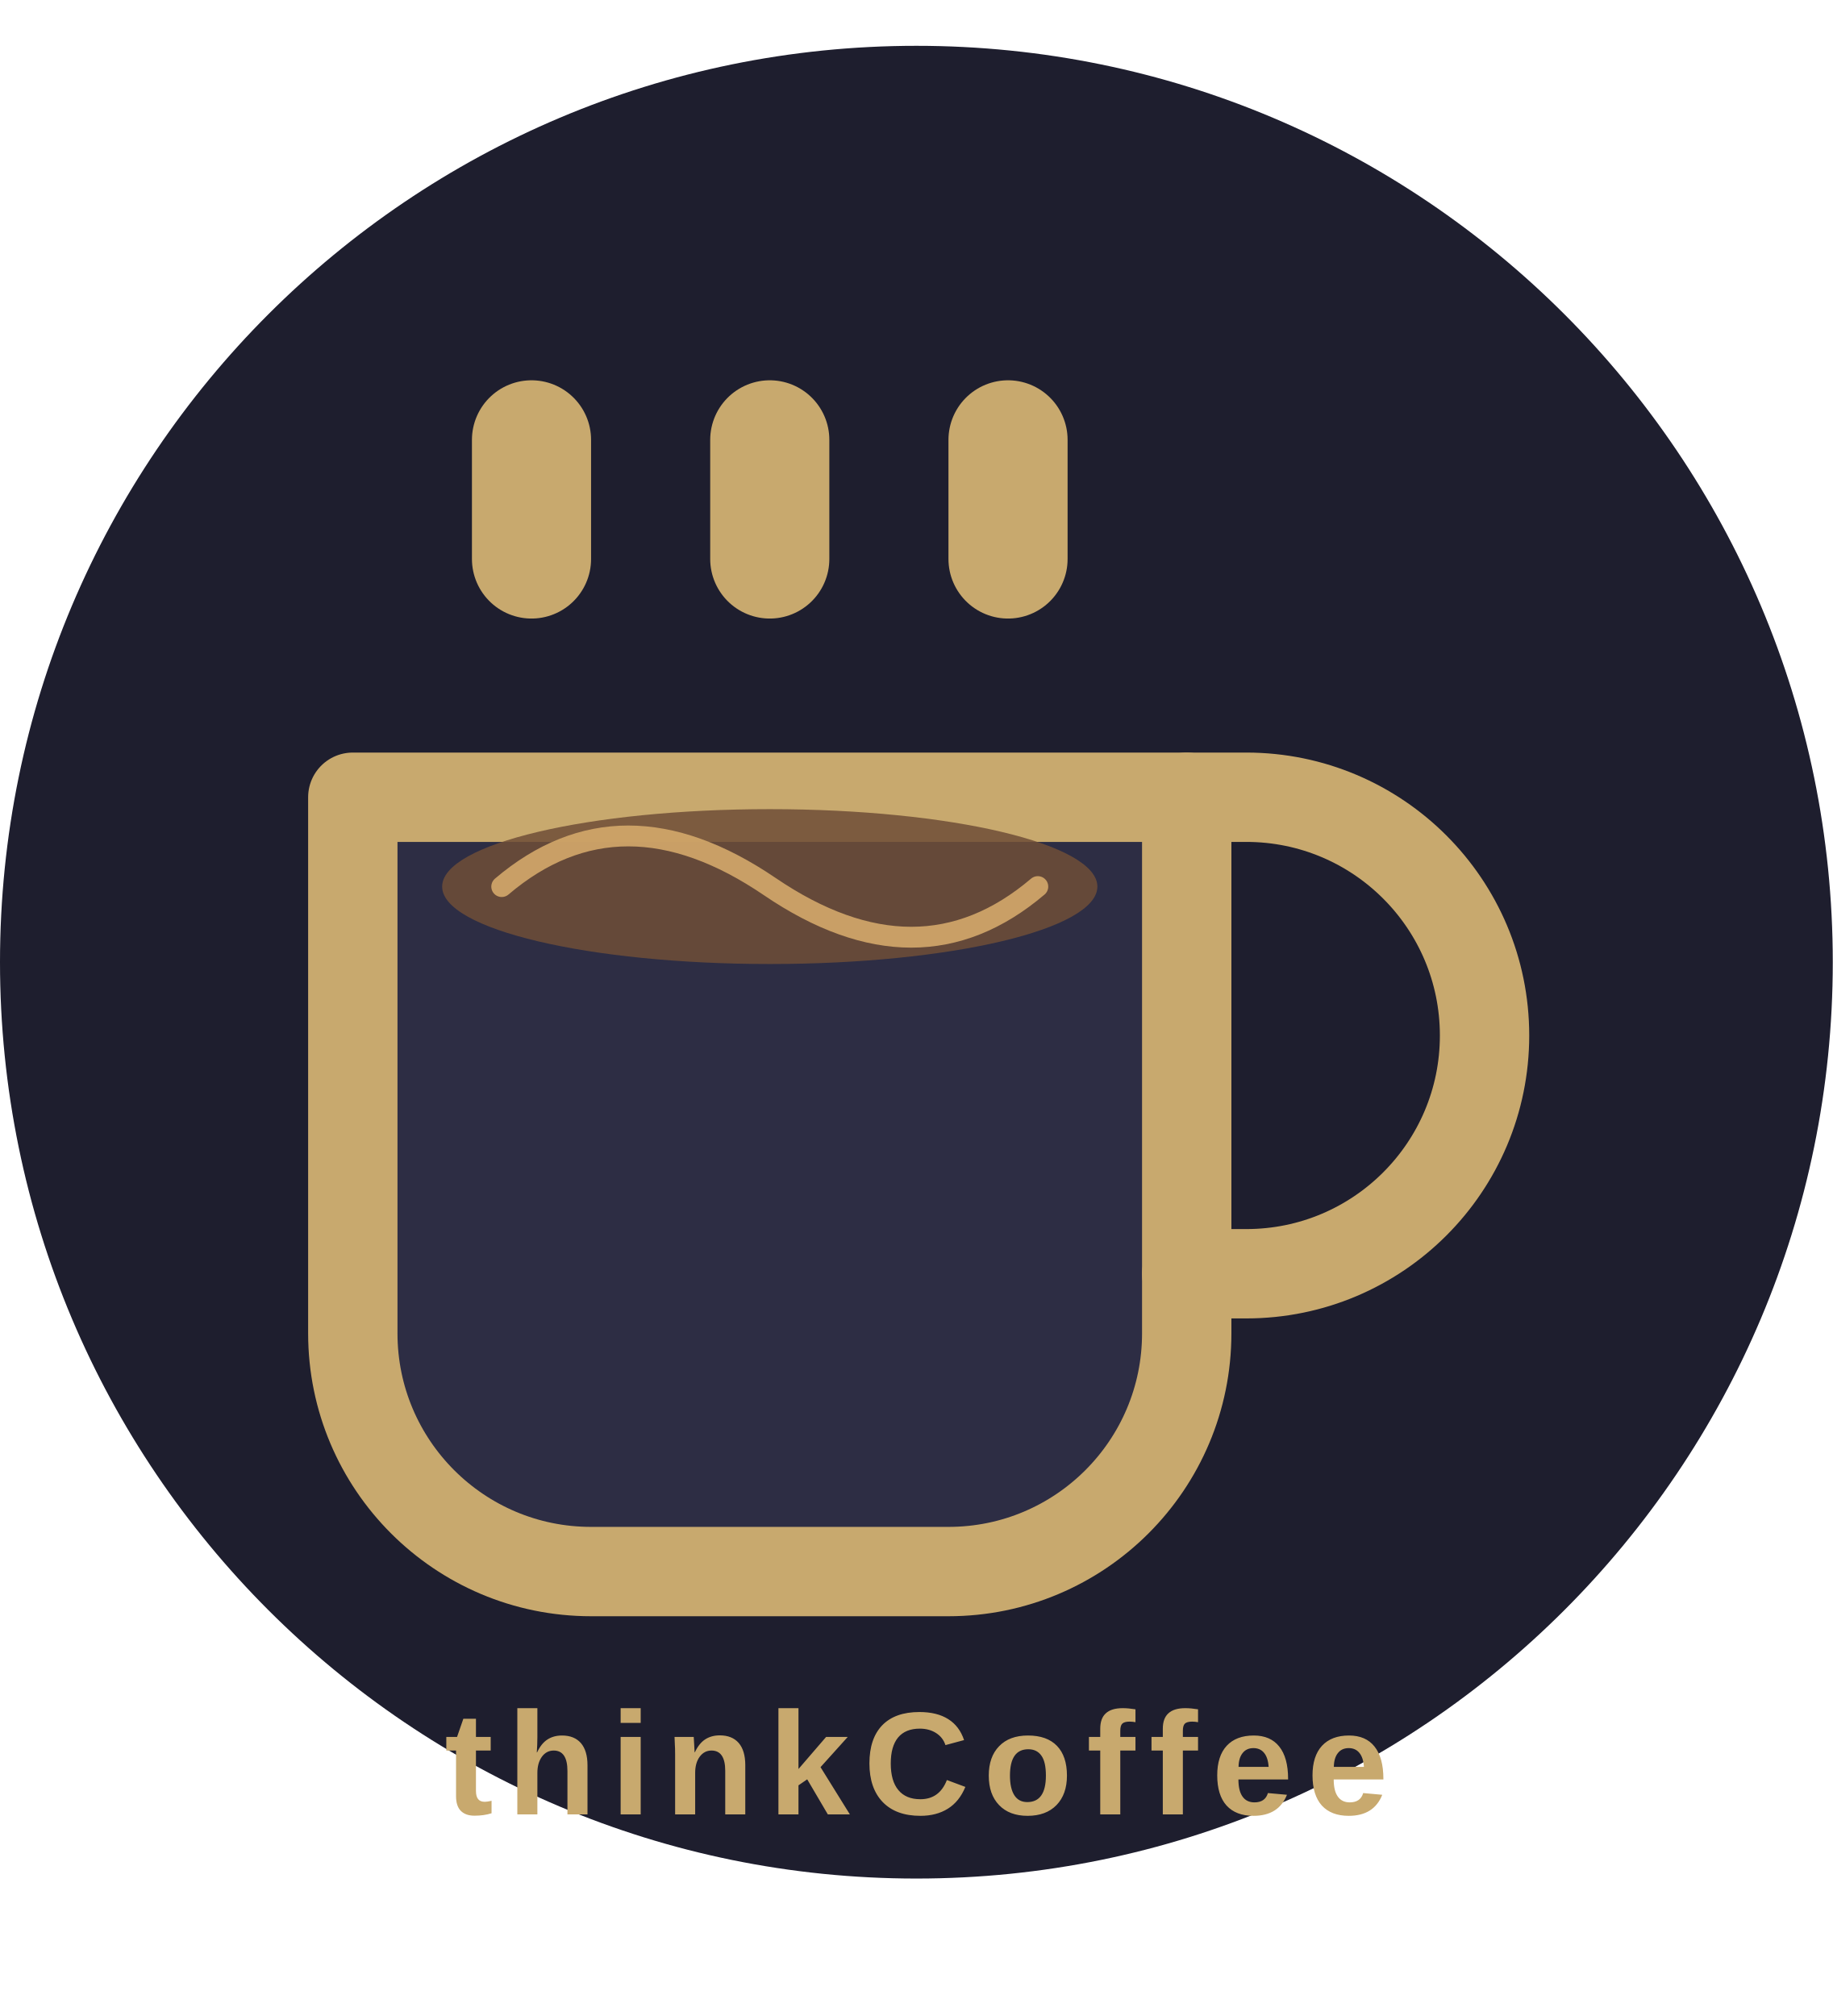
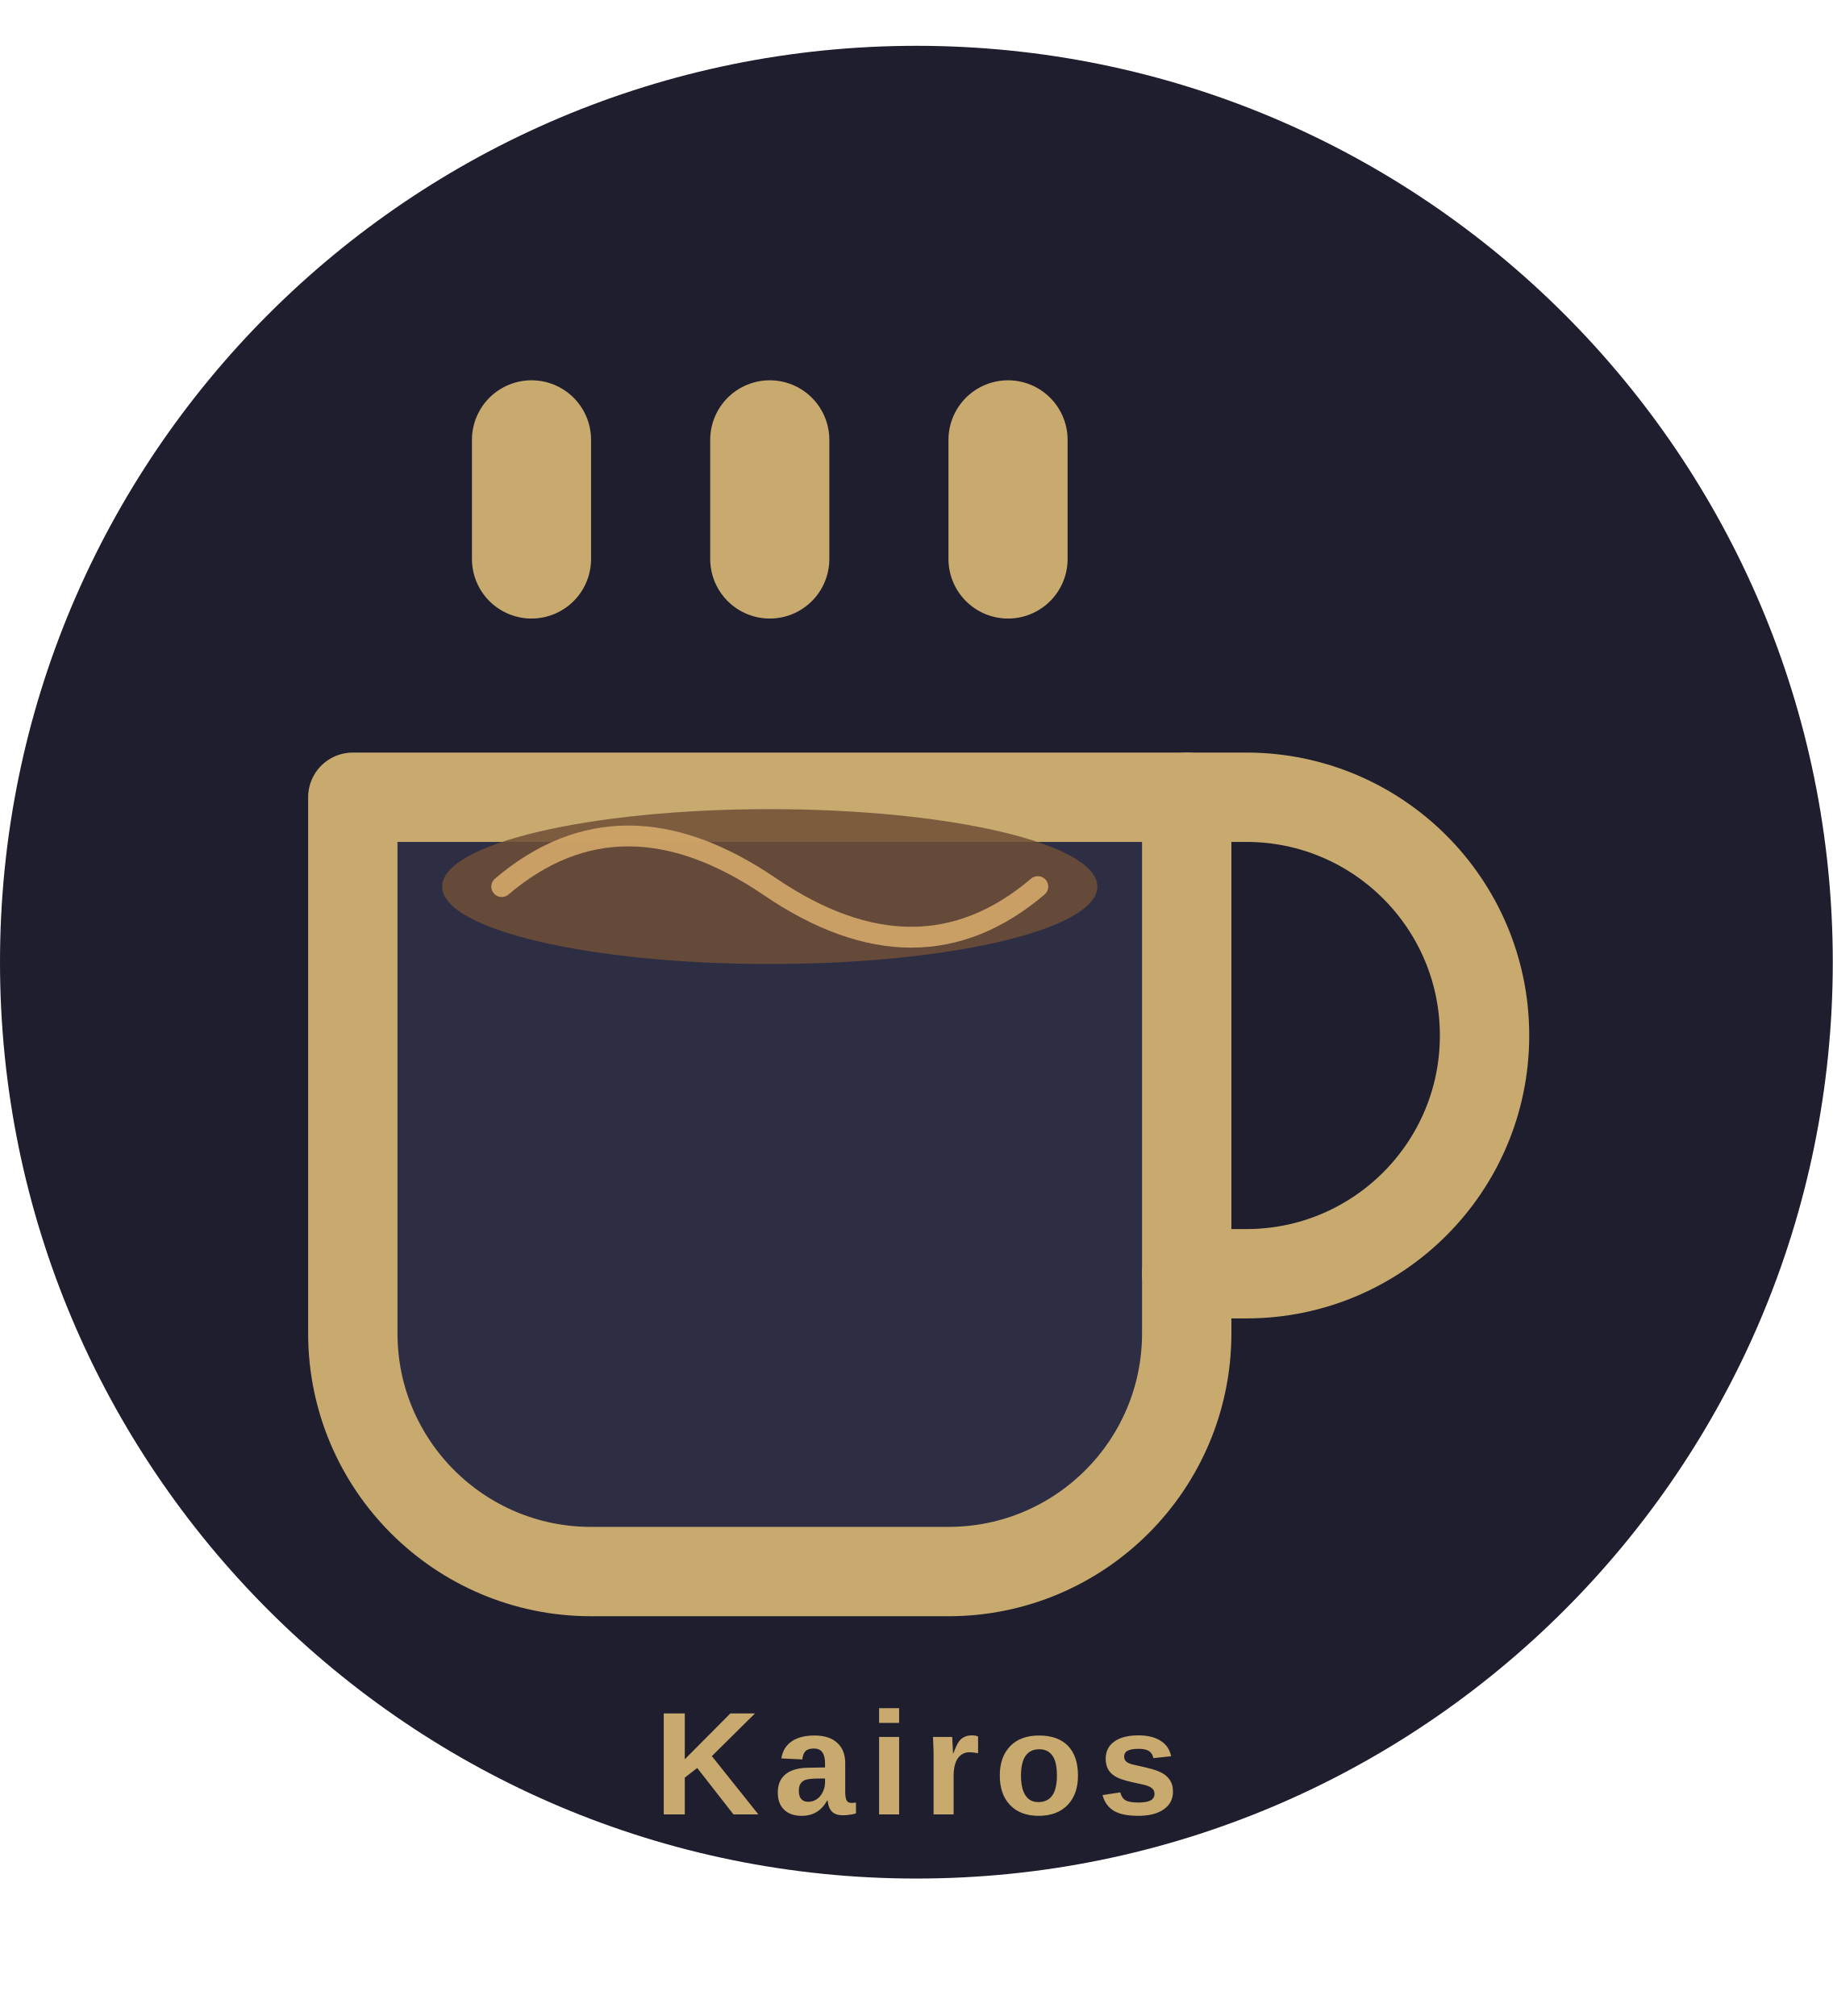
<svg xmlns="http://www.w3.org/2000/svg" viewBox="0 0 200 220" fill="none">
  <circle cx="100" cy="105" r="100" fill="#1E1E2E" />
  <g transform="translate(19,35) scale(6.5)">
    <line x1="6" y1="2" x2="6" y2="4" stroke="#C8A96E" stroke-width="2" stroke-linecap="round" />
    <line x1="10" y1="2" x2="10" y2="4" stroke="#C8A96E" stroke-width="2" stroke-linecap="round" />
    <line x1="14" y1="2" x2="14" y2="4" stroke="#C8A96E" stroke-width="2" stroke-linecap="round" />
    <path d="M3 8h14v9a4 4 0 0 1-4 4H7a4 4 0 0 1-4-4Z" fill="#2D2D44" stroke="#C8A96E" stroke-width="1.5" stroke-linecap="round" stroke-linejoin="round" />
    <path d="M17 8h1a4 4 0 1 1 0 8h-1" fill="none" stroke="#C8A96E" stroke-width="1.5" stroke-linecap="round" stroke-linejoin="round" />
    <ellipse cx="10" cy="9.5" rx="5.5" ry="1.3" fill="#6F4E37" opacity="0.85" />
    <path d="M5.5 9.5 Q7.5 7.8 10 9.5 Q12.5 11.2 14.5 9.5" stroke="#D4A96A" stroke-width="0.35" stroke-linecap="round" fill="none" opacity="0.9" />
  </g>
-   <text x="100" y="198" font-family="'Segoe UI', Arial, sans-serif" font-size="16" font-weight="700" fill="#C8A96E" text-anchor="middle" letter-spacing="1.5">thinkCoffee</text>
+   <text x="100" y="198" font-family="'Segoe UI', Arial, sans-serif" font-size="16" font-weight="700" fill="#C8A96E" text-anchor="middle" letter-spacing="1.5">Kairos</text>
</svg>
